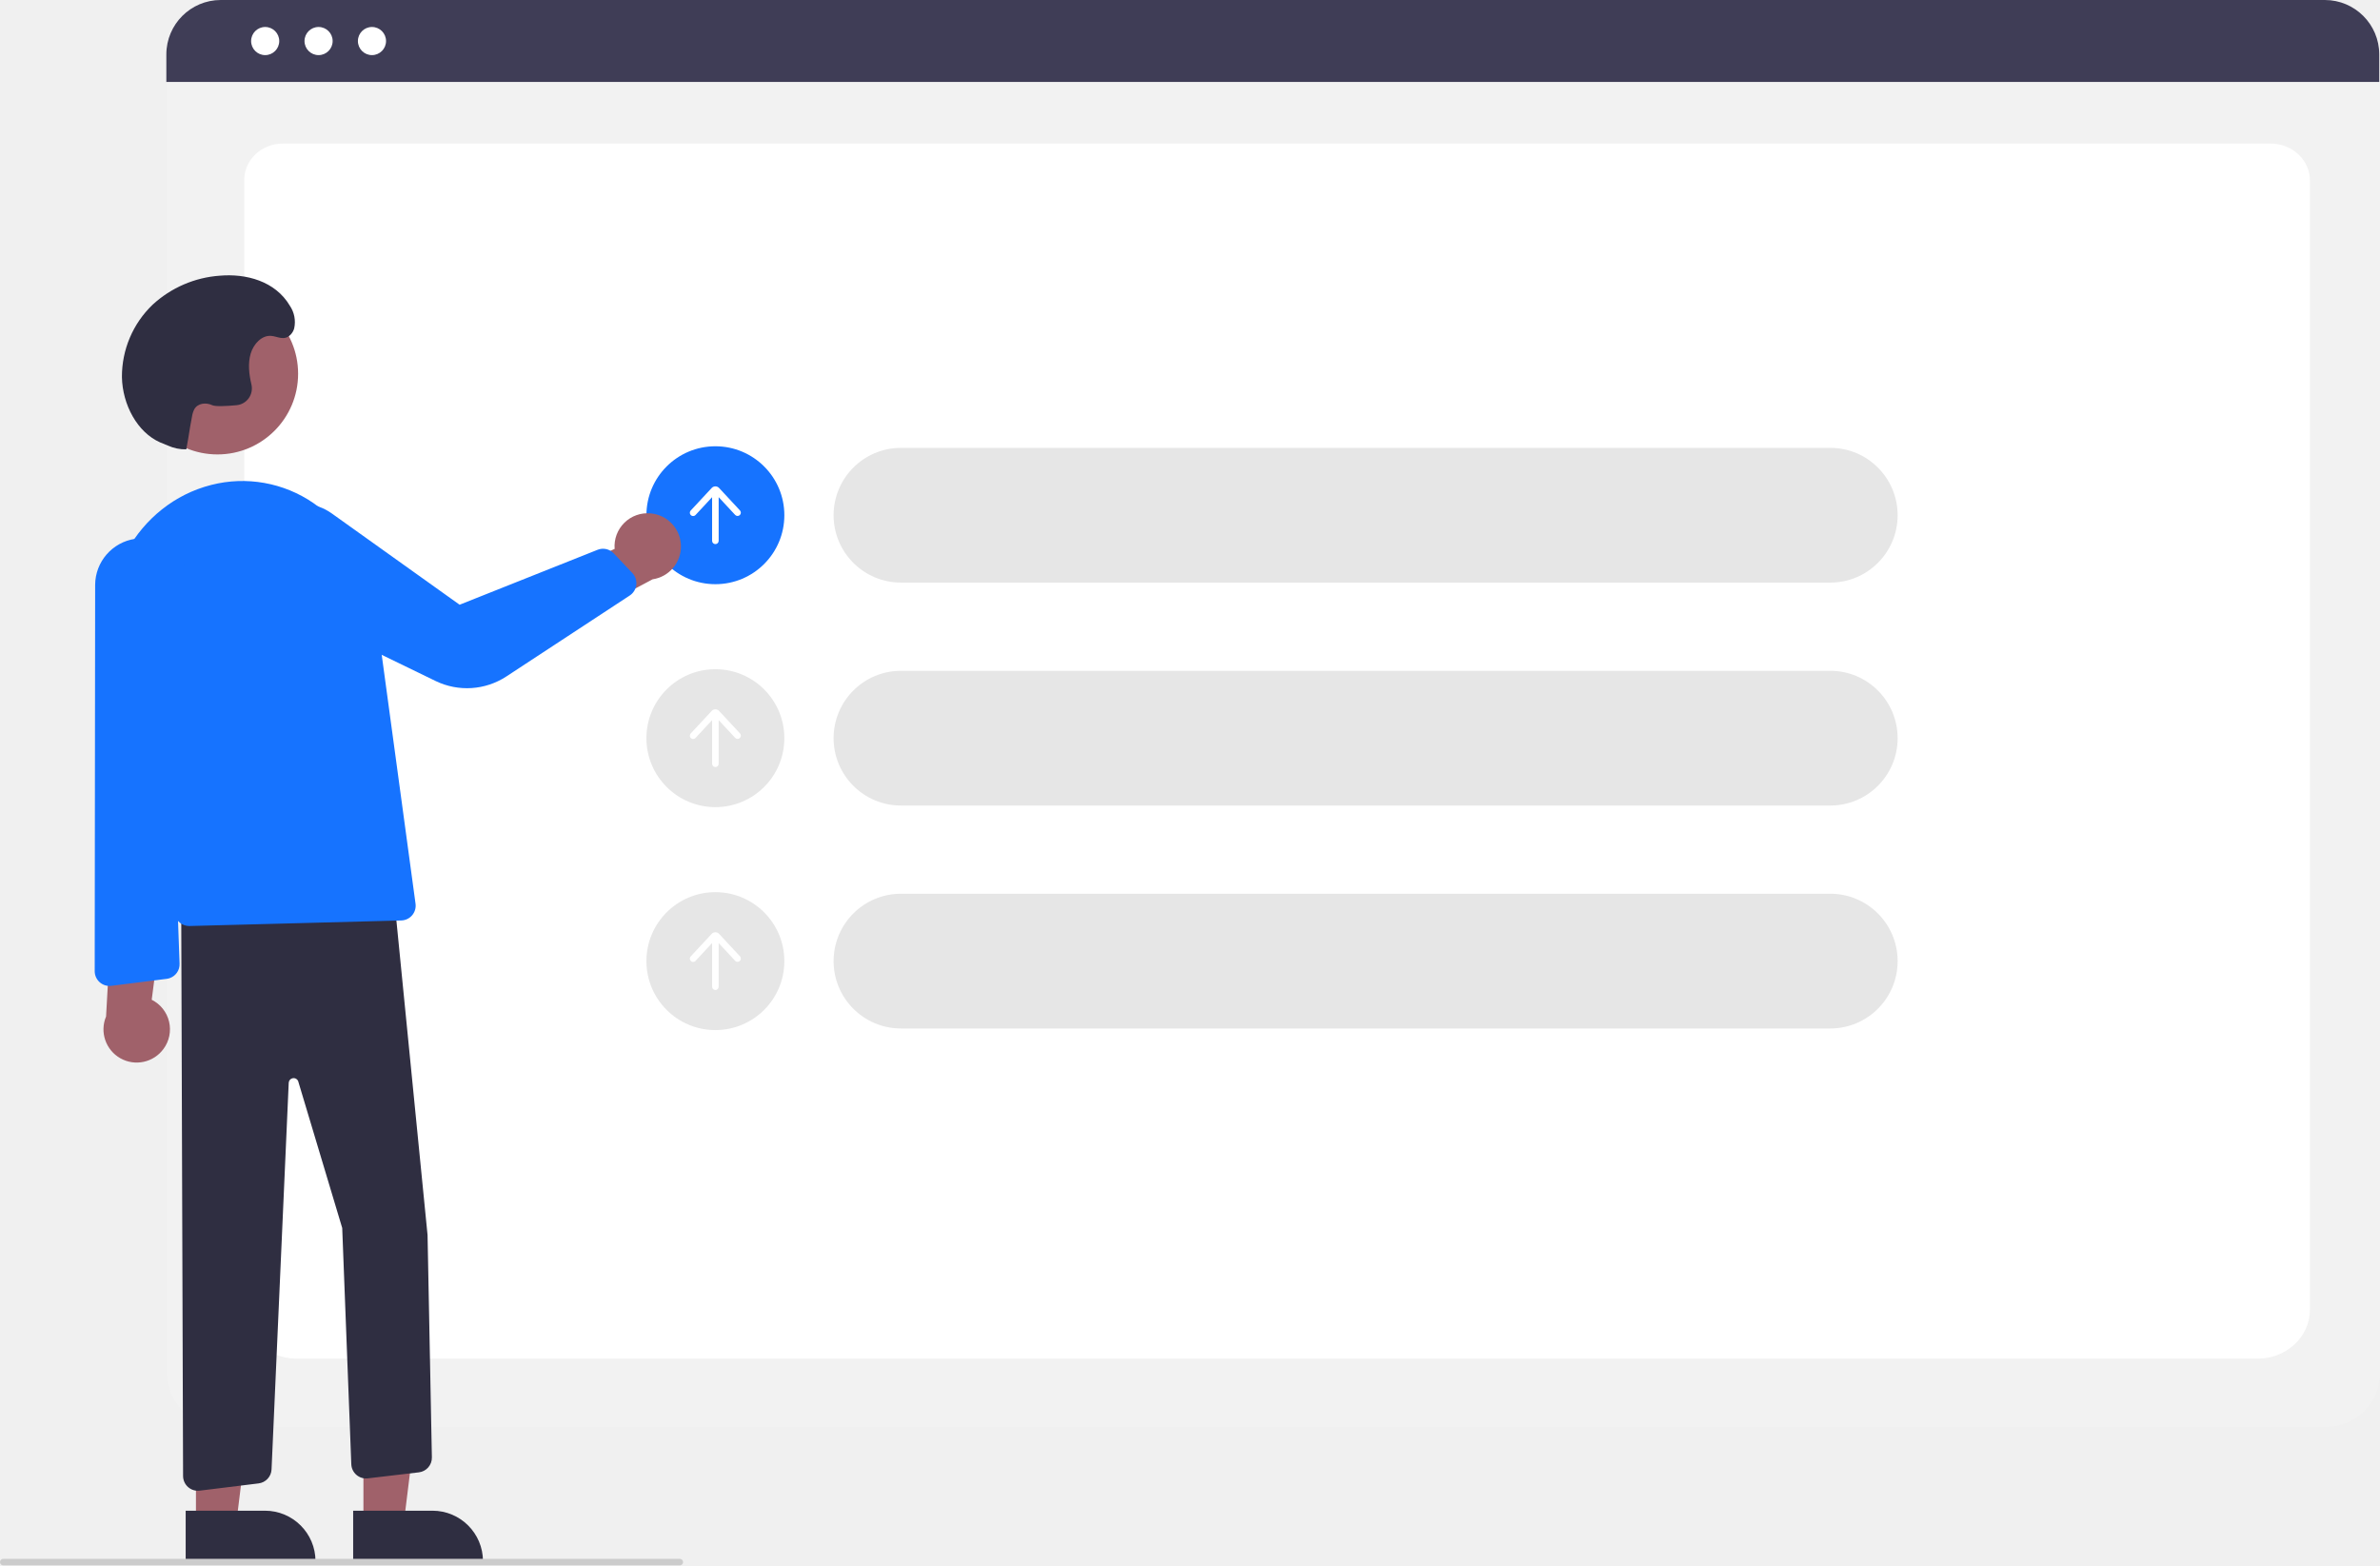
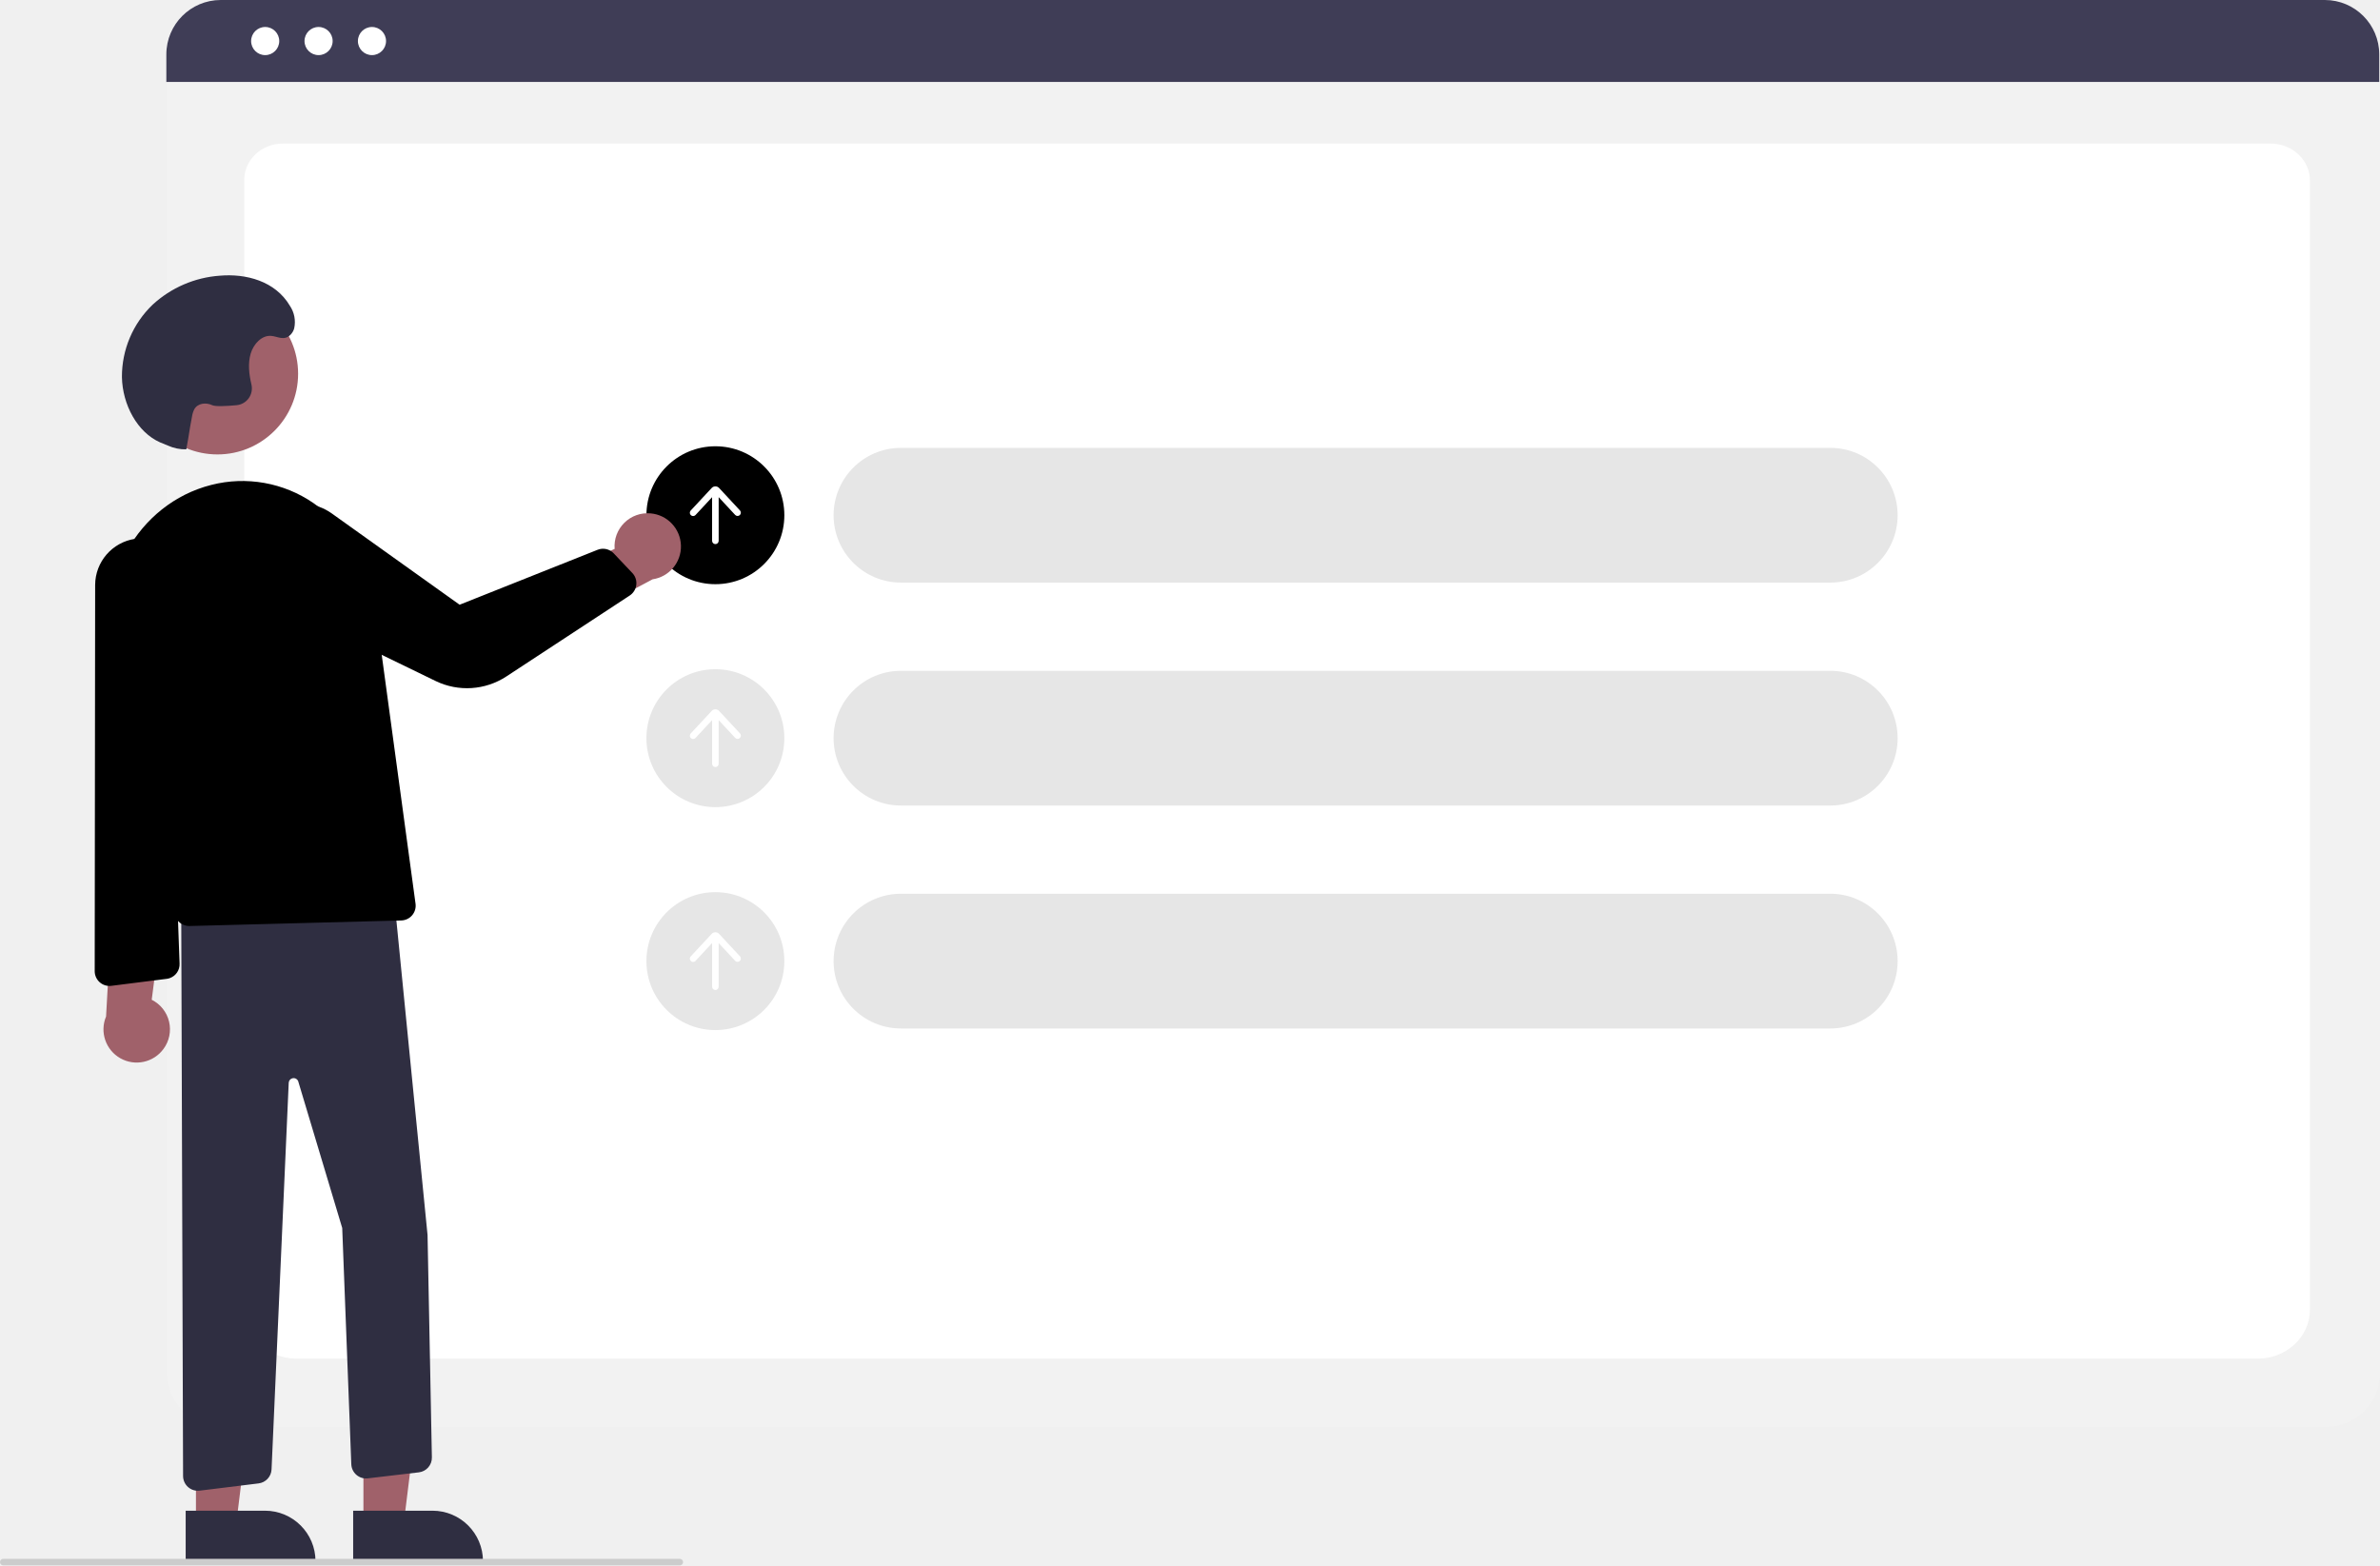
<svg xmlns="http://www.w3.org/2000/svg" id="be4c2388-7845-4faa-a392-000b3bb95634" data-name="Layer 1" width="724.724" height="476.685" viewBox="0 0 724.724 476.685">
  <path d="M945.862,646.206H305.023a16.519,16.519,0,0,1-16.5-16.5V234.552a12.102,12.102,0,0,1,12.088-12.088H950.065a12.311,12.311,0,0,1,12.297,12.297V629.706A16.519,16.519,0,0,1,945.862,646.206Z" transform="translate(-237.6381 -211.6577)" fill="#f2f2f2" />
  <path d="M925.142,625.373H327.897c-8.755,0-15.878-6.67-15.878-14.868v-344.105c0-6.08,5.278-11.027,11.766-11.027H929.059c6.595,0,11.961,5.028,11.961,11.209V610.505C941.02,618.703,933.897,625.373,925.142,625.373Z" transform="translate(-237.6381 -211.6577)" fill="#fff" />
  <path d="M962.132,236.608H288.292v-8.4a16.574,16.574,0,0,1,16.56-16.55H945.572a16.574,16.574,0,0,1,16.56,16.55Z" transform="translate(-237.6381 -211.6577)" fill="#3f3d56" />
  <circle cx="80.749" cy="12.5" r="4.283" fill="#fff" />
  <circle cx="97.008" cy="12.5" r="4.283" fill="#fff" />
  <circle cx="113.267" cy="12.5" r="4.283" fill="#fff" />
  <rect x="253.839" y="136.382" width="324" height="41.028" rx="20.514" fill="#e6e6e6" />
  <rect x="253.839" y="204.27" width="324" height="41.028" rx="20.514" fill="#e6e6e6" />
  <rect x="253.839" y="272.159" width="324" height="41.028" rx="20.514" fill="#e6e6e6" />
  <circle cx="217.839" cy="224.784" r="21" fill="#e6e6e6" />
  <path d="M462.975,434.996l-6.376-6.858a1.53,1.53,0,0,0-2.242-0l-6.377,6.858a1.001,1.001,0,1,0,1.466,1.363l5.031-5.412v13.288a1,1,0,0,0,2,0V430.942l5.033,5.416a1.001,1.001,0,0,0,1.466-1.363Z" transform="translate(-237.6381 -211.6577)" fill="#fff" />
  <circle cx="217.839" cy="292.673" r="21" fill="#e6e6e6" />
  <path d="M462.975,502.884l-6.376-6.858a1.53,1.53,0,0,0-2.242-0l-6.377,6.858a1.001,1.001,0,1,0,1.466,1.363l5.031-5.412v13.288a1,1,0,0,0,2,0V498.831l5.033,5.416a1.001,1.001,0,0,0,1.466-1.363Z" transform="translate(-237.6381 -211.6577)" fill="#fff" />
-   <circle cx="217.839" cy="156.895" r="21" fill="#1673ff" />
+   <circle cx="217.839" cy="156.895" r="21" fill="#000000" />
  <path d="M462.975,367.107l-6.376-6.858a1.53,1.53,0,0,0-2.242-0l-6.377,6.858a1.001,1.001,0,1,0,1.466,1.363l5.031-5.412V376.346a1,1,0,0,0,2,0V363.054l5.033,5.416a1.001,1.001,0,0,0,1.466-1.363Z" transform="translate(-237.6381 -211.6577)" fill="#fff" />
  <path d="M435.785,367.992a10.056,10.056,0,0,0-10.986,10.819l-32.707,14.395,15.602,10.071,28.667-15.214a10.11,10.11,0,0,0-.576-20.071Z" transform="translate(-237.6381 -211.6577)" fill="#a0616a" />
  <circle cx="66.215" cy="113.817" r="24.561" fill="#a0616a" />
  <polygon points="110.667 464.031 122.927 464.03 128.759 416.742 110.665 416.743 110.667 464.031" fill="#a0616a" />
  <path d="M345.178,671.686l24.144-.001h.001A15.386,15.386,0,0,1,384.709,687.071v.5l-39.531.001Z" transform="translate(-237.6381 -211.6577)" fill="#2f2e41" />
  <polygon points="59.667 464.031 71.927 464.03 77.759 416.742 59.665 416.743 59.667 464.031" fill="#a0616a" />
  <path d="M294.178,671.686l24.144-.001h.001A15.386,15.386,0,0,1,333.709,687.071v.5l-39.531.001Z" transform="translate(-237.6381 -211.6577)" fill="#2f2e41" />
  <path d="M294.91,664.492a4.501,4.501,0,0,1-1.524-3.36l-.577-177.201,64.022-2.468.47-.018,10.529,106.292,1.319,67.714a4.485,4.485,0,0,1-3.973,4.557l-15.541,1.829a4.498,4.498,0,0,1-5.023-4.295L341.846,585.605l-13.434-44.784a1.5,1.5,0,0,0-2.857.554l-5.229,117.764a4.493,4.493,0,0,1-3.944,4.235l-17.946,2.209a4.489,4.489,0,0,1-3.525-1.091Z" transform="translate(-237.6381 -211.6577)" fill="#2f2e41" />
-   <path d="M290.865,490.219l-18.968-77.029c-5.91-24.002,7.591-48.169,30.097-53.872a38.196,38.196,0,0,1,31.108,5.547,44.132,44.132,0,0,1,18.68,30.792l12.39,91.191a4.5,4.5,0,0,1-4.341,5.104l-64.479,1.689c-.039.001-.078.001-.117.001A4.526,4.526,0,0,1,290.865,490.219Z" transform="translate(-237.6381 -211.6577)" fill="#1673ff" />
-   <path d="M370.326,419.055l-48.088-23.357A16.155,16.155,0,1,1,338.684,368.02l38.909,27.786,42.002-16.726a4.484,4.484,0,0,1,4.932,1.087l5.665,5.98a4.499,4.499,0,0,1-.799,6.856l-37.602,24.67a21.882,21.882,0,0,1-21.464,1.381Z" transform="translate(-237.6381 -211.6577)" fill="#1673ff" />
+   <path d="M290.865,490.219l-18.968-77.029c-5.91-24.002,7.591-48.169,30.097-53.872a38.196,38.196,0,0,1,31.108,5.547,44.132,44.132,0,0,1,18.68,30.792l12.39,91.191a4.5,4.5,0,0,1-4.341,5.104l-64.479,1.689c-.039.001-.078.001-.117.001A4.526,4.526,0,0,1,290.865,490.219Z" transform="translate(-237.6381 -211.6577)" fill="#000000" />
+   <path d="M370.326,419.055l-48.088-23.357A16.155,16.155,0,1,1,338.684,368.02l38.909,27.786,42.002-16.726a4.484,4.484,0,0,1,4.932,1.087l5.665,5.98a4.499,4.499,0,0,1-.799,6.856l-37.602,24.67a21.882,21.882,0,0,1-21.464,1.381Z" transform="translate(-237.6381 -211.6577)" fill="#000000" />
  <path d="M294.354,348.494a12.909,12.909,0,0,1-5.596-1.156c-.783-.345-1.596-.628-2.378-.973-6.904-3.045-11.453-11.439-11.615-19.886a30.305,30.305,0,0,1,9.36-22.05,33.71,33.71,0,0,1,20.442-8.819c7.95-.691,16.902,1.61,21.344,9.168a8.845,8.845,0,0,1,1.309,6.882,4.504,4.504,0,0,1-1.087,1.906c-1.984,2.015-3.962.5-5.984.366-2.78-.184-5.277,2.385-6.174,5.394s-.502,6.322.222,9.391l.013.057a5.149,5.149,0,0,1-4.56,6.277c-3.057.276-6.416.448-7.375-.002-1.877-.881-4.4-.685-5.492,1.267a7.61,7.61,0,0,0-.694,2.289c-.98,5.095-.754,4.795-1.734,9.89Z" transform="translate(-237.6381 -211.6577)" fill="#2f2e41" />
  <path d="M287.408,531.096a10.056,10.056,0,0,0-3.573-15l4.606-35.437-16.691,8.139-1.815,32.403a10.11,10.11,0,0,0,17.473,9.893Z" transform="translate(-237.6381 -211.6577)" fill="#a0616a" />
-   <path d="M289.324,509.508a4.601,4.601,0,0,1-.937.22l-16.845,2.13a4.5,4.5,0,0,1-5.064-4.469l.133-117.622a14.265,14.265,0,0,1,12.16-14.027h0a14.189,14.189,0,0,1,16.15,15.406l-4.894,50.688,2.294,63.266A4.474,4.474,0,0,1,289.324,509.508Z" transform="translate(-237.6381 -211.6577)" fill="#1673ff" />
+   <path d="M289.324,509.508a4.601,4.601,0,0,1-.937.22l-16.845,2.13a4.5,4.5,0,0,1-5.064-4.469l.133-117.622a14.265,14.265,0,0,1,12.16-14.027h0a14.189,14.189,0,0,1,16.15,15.406l-4.894,50.688,2.294,63.266A4.474,4.474,0,0,1,289.324,509.508Z" transform="translate(-237.6381 -211.6577)" fill="#000000" />
  <path d="M444.638,688.342h-206a1,1,0,0,1,0-2h206a1,1,0,1,1,0,2Z" transform="translate(-237.6381 -211.6577)" fill="#ccc" />
</svg>
